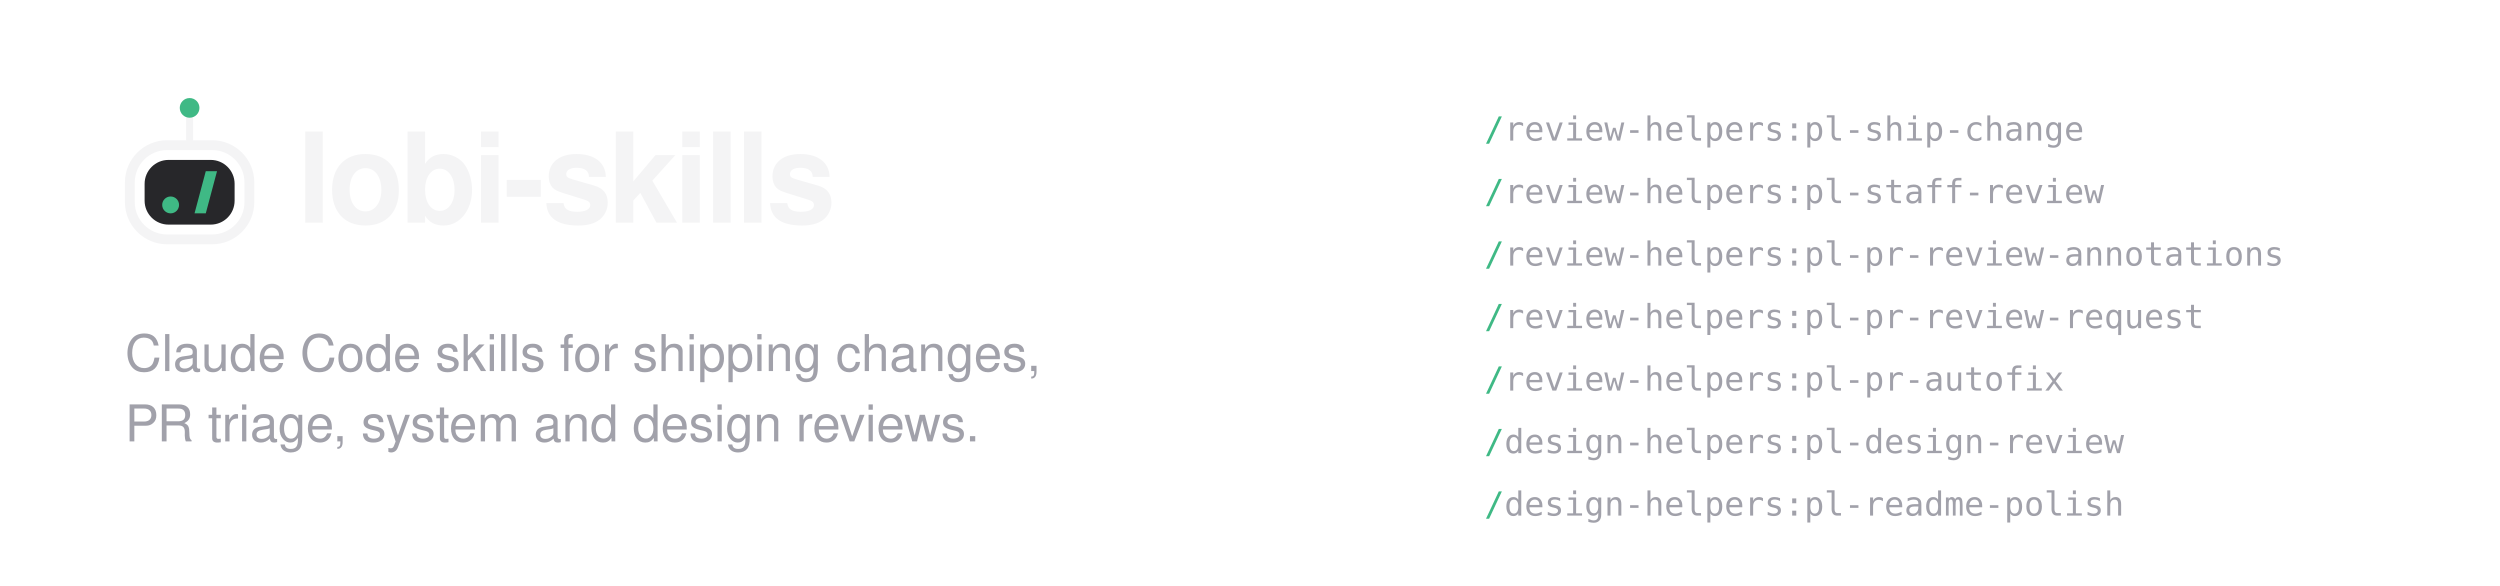
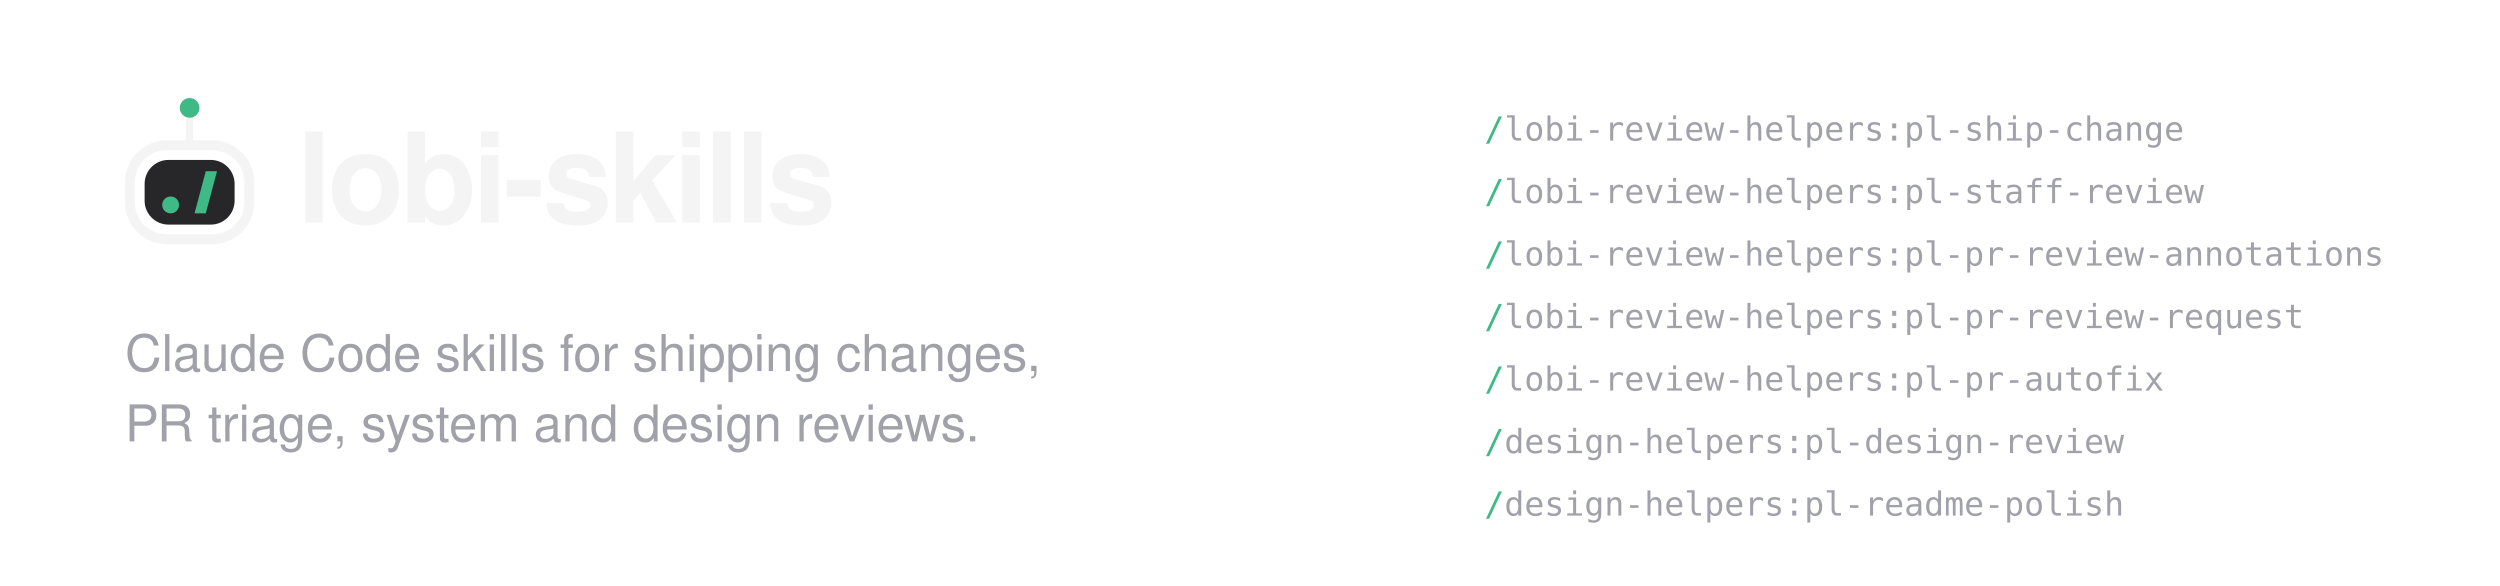
<svg xmlns="http://www.w3.org/2000/svg" width="1280" height="300" viewBox="0 0 1280 300" role="img" aria-label="lobi-skills: Claude Code skills for shipping changes, PR triage, and system and design reviews">
  <style>
    .sans { font-family: ui-sans-serif, system-ui, -apple-system, "Segoe UI", Helvetica, Arial, sans-serif; }
    .mono { font-family: ui-monospace, SFMono-Regular, "Cascadia Mono", Menlo, Consolas, monospace; }
  </style>
  <g transform="translate(51 43) scale(0.36)">
    <path fill="#f4f4f5" d="M123 49 A5 5 0 0 1 128 44 H128 A5 5 0 0 1 133 49 V79 A5 5 0 0 1 128 84 H128 A5 5 0 0 1 123 79 Z" />
    <path fill="#f4f4f5" fill-rule="evenodd" d="M36 140 A60 60 0 0 1 96 80 H160 A60 60 0 0 1 220 140 V168 A60 60 0 0 1 160 228 H96 A60 60 0 0 1 36 168 Z M50 140 A46 46 0 0 1 96 94 H160 A46 46 0 0 1 206 140 V168 A46 46 0 0 1 160 214 H96 A46 46 0 0 1 50 168 Z" />
    <path fill="#3fb985" d="M114 34 A14 14 0 1 1 142 34 A14 14 0 1 1 114 34 Z" />
    <path fill="#27272a" d="M64 142 A34 34 0 0 1 98 108 H158 A34 34 0 0 1 192 142 V166 A34 34 0 0 1 158 200 H98 A34 34 0 0 1 64 166 Z" />
    <path fill="#3fb985" d="M89 172 A12 12 0 1 1 113 172 A12 12 0 1 1 89 172 Z M135 184 L151 184 L167 124 L151 124 Z" />
  </g>
  <text x="152" y="114" class="sans" font-size="64" font-weight="700" letter-spacing="-2" fill="#f4f4f5">lobi-skills</text>
  <text x="64" y="190" class="sans" font-size="26" fill="#a1a1aa">Claude Code skills for shipping changes,</text>
  <text x="64" y="226" class="sans" font-size="26" fill="#a1a1aa">PR triage, system and design reviews.</text>
  <g class="mono" font-size="17" fill="#a1a1aa">
    <text x="760" y="72">
-       <tspan fill="#3fb985">/</tspan>review-helpers:pl-ship-change</text>
+       <tspan fill="#3fb985">/</tspan>lobi-review-helpers:pl-ship-change</text>
    <text x="760" y="104">
-       <tspan fill="#3fb985">/</tspan>review-helpers:pl-staff-review</text>
+       <tspan fill="#3fb985">/</tspan>lobi-review-helpers:pl-staff-review</text>
    <text x="760" y="136">
-       <tspan fill="#3fb985">/</tspan>review-helpers:pl-pr-review-annotations</text>
+       <tspan fill="#3fb985">/</tspan>lobi-review-helpers:pl-pr-review-annotations</text>
    <text x="760" y="168">
-       <tspan fill="#3fb985">/</tspan>review-helpers:pl-pr-review-request</text>
+       <tspan fill="#3fb985">/</tspan>lobi-review-helpers:pl-pr-review-request</text>
    <text x="760" y="200">
-       <tspan fill="#3fb985">/</tspan>review-helpers:pl-pr-autofix</text>
+       <tspan fill="#3fb985">/</tspan>lobi-review-helpers:pl-pr-autofix</text>
    <text x="760" y="232">
      <tspan fill="#3fb985">/</tspan>design-helpers:pl-design-review</text>
    <text x="760" y="264">
      <tspan fill="#3fb985">/</tspan>design-helpers:pl-readme-polish</text>
  </g>
</svg>
